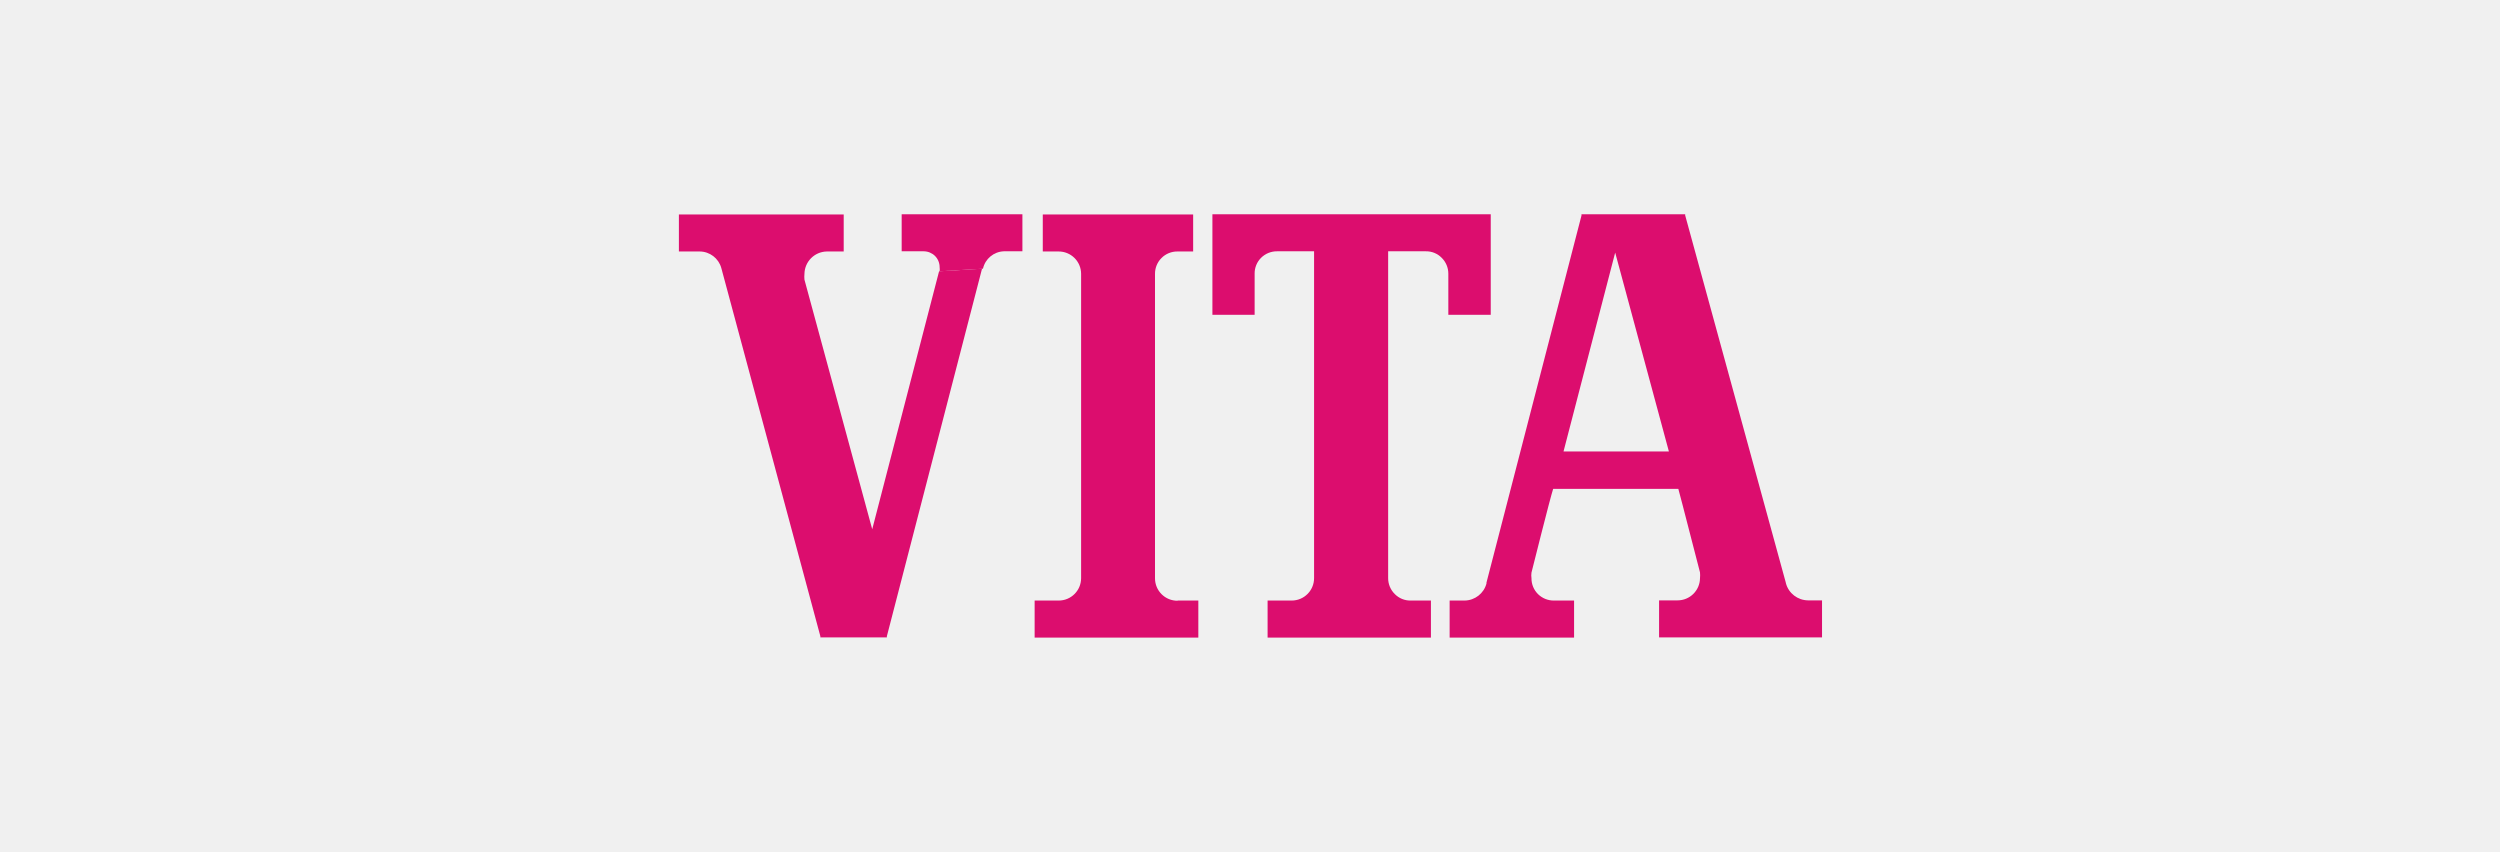
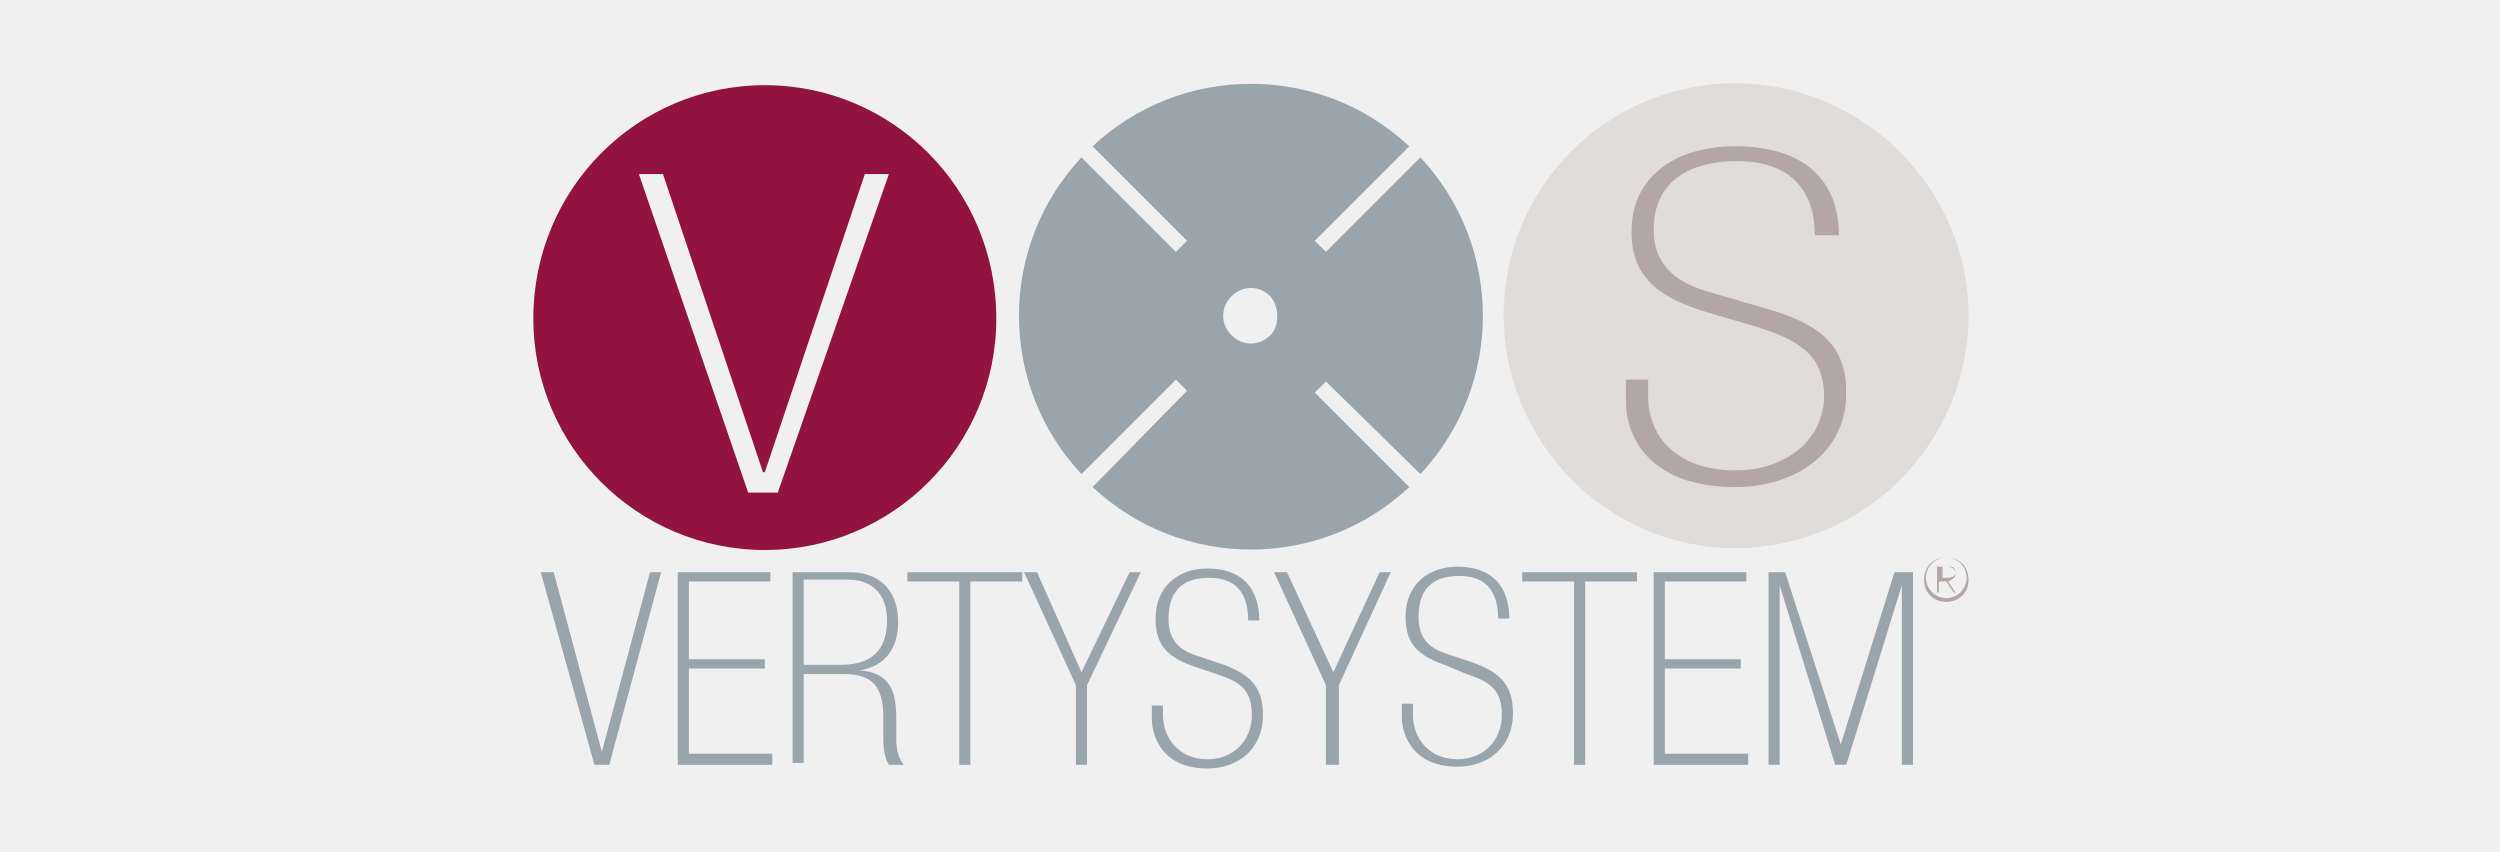
- <svg xmlns="http://www.w3.org/2000/svg" id="Capa_1" data-name="Capa 1" viewBox="0 0 135 46">
-   <defs>
-     <style>.cls-1{fill:#dc0d6e;}</style>
-   </defs>
-   <path class="cls-1" d="M63.59,32.44h0a1.21,1.21,0,0,1-1.22-1.21V14.79s0,0,0,0a1.2,1.2,0,0,1,1.21-1.21h.85v-2H56.31v2h.85a1.21,1.21,0,0,1,1.22,1.21V31.22a1.21,1.21,0,0,1-1.21,1.21h-1.3v2h8.84v-2H63.59" />
-   <path class="cls-1" d="M50.71,14.65,47.1,28.58,43.44,15.1h0a1.55,1.55,0,0,1,0-.31,1.23,1.23,0,0,1,1.21-1.21h.91v-2h-8.9v2h1.12a1.22,1.22,0,0,1,1.17.89v0h0L44.3,34.36l0,.06h3.59l0-.06,5.14-19.85" />
-   <path class="cls-1" d="M53.08,14.51a1.2,1.2,0,0,1,1.13-.94h1v-2H48.69v2h1.19a.88.88,0,0,1,.61.25.86.86,0,0,1,.25.61.83.83,0,0,1,0,.22" />
-   <path class="cls-1" d="M80.41,11.57H65.47V17h2.28V14.78a1.19,1.19,0,0,1,.35-.86,1.21,1.21,0,0,1,.86-.35h2V31.22a1.21,1.21,0,0,1-1.21,1.21h-1.3v2h8.82v-2H76.17a1.17,1.17,0,0,1-.85-.35,1.2,1.2,0,0,1-.36-.86V13.57H77a1.17,1.17,0,0,1,.85.35,1.2,1.2,0,0,1,.36.86V17H80.5V11.57" />
-   <path class="cls-1" d="M84.43,24.38h0l2.79-10.74h0l2.9,10.74H84.43m12,7.07L91,11.63l0-.06h-5.6l0,.07L80.27,31.46l0,.05a1.24,1.24,0,0,1-1.18.92h-.81v2H85v-2H83.91a1.21,1.21,0,0,1-.86-.35,1.19,1.19,0,0,1-.35-.85,1.06,1.06,0,0,1,0-.31h0s1-4,1.17-4.52h6.76l.23.87.94,3.64v0a1.55,1.55,0,0,1,0,.31,1.21,1.21,0,0,1-1.21,1.2H89.59v2h8.8v-2h-.76a1.25,1.25,0,0,1-1.19-.92Z" />
+ <svg xmlns="http://www.w3.org/2000/svg" version="1.1" id="Capa_1" x="0px" y="0px" viewBox="0 0 135 46" style="enable-background:new 0 0 135 46;" xml:space="preserve">
+   <style type="text/css">
+ 	.st0{fill:#38444E;}
+ 	.st1{fill:#E64860;}
+ 	.st2{fill:#808791;}
+ 	.st3{clip-path:url(#SVGID_00000041276828542613600630000005739656582899774859_);fill:#E64860;}
+ 	.st4{fill:none;stroke:#E64860;stroke-width:0.629;stroke-miterlimit:10;}
+ 	.st5{fill:#194374;}
+ 	.st6{fill:#00659B;}
+ 	.st7{fill:#DC0D6E;}
+ 	.st8{fill:#004D80;}
+ 	.st9{fill:#7EA9D6;}
+ 	.st10{fill:#B6D4EF;}
+ 	.st11{fill:#058DC7;}
+ 	.st12{fill:#00559F;}
+ 	.st13{fill:#134A83;}
+ 	.st14{fill:#B51975;}
+ 	.st15{fill:#2497D0;}
+ 	.st16{fill:#D80F3B;}
+ 	.st17{fill:#9BC338;}
+ 	.st18{fill:#008541;}
+ 	.st19{fill:#9DC438;}
+ 	
+ 		.st20{clip-path:url(#SVGID_00000163759164989896661890000008698409144603843761_);fill:url(#SVGID_00000164498736049601748200000001209155323338526653_);}
+ 	
+ 		.st21{clip-path:url(#SVGID_00000093137378316669160510000002145713447291546768_);fill:url(#SVGID_00000087392785316892155350000013882563886004661158_);}
+ 	
+ 		.st22{clip-path:url(#SVGID_00000081631769601745491630000011923197560857254534_);fill:url(#SVGID_00000087371290104629417210000015367122135737955757_);}
+ 	.st23{fill:#F9BE12;}
+ 	.st24{clip-path:url(#SVGID_00000049213973361970460860000003987733456605423785_);}
+ 	.st25{clip-path:url(#SVGID_00000044136774330217827630000017563631117966331520_);}
+ 	.st26{clip-path:url(#SVGID_00000005947585459275757810000007269255577686949030_);}
+ 	.st27{clip-path:url(#SVGID_00000178163571214796961650000012004097776863275912_);}
+ 	.st28{clip-path:url(#SVGID_00000155115999505324560440000012594732462775849096_);}
+ 	.st29{clip-path:url(#SVGID_00000084502333555204837380000017673705616644204419_);}
+ 	.st30{clip-path:url(#SVGID_00000091708750858077570590000008091618574596590246_);}
+ 	.st31{clip-path:url(#SVGID_00000168797201549215706530000016961382607358479286_);}
+ 	.st32{clip-path:url(#SVGID_00000060726898465817706110000008660894455529616040_);}
+ 	
+ 		.st33{clip-path:url(#SVGID_00000044164870653282632270000018080715025949813182_);fill:url(#SVGID_00000171697032796730765870000018398852164402655883_);}
+ 	.st34{clip-path:url(#SVGID_00000155867628939521235370000012692178102870927507_);}
+ 	.st35{clip-path:url(#SVGID_00000006701789343453755940000004156290553008791180_);}
+ 	.st36{clip-path:url(#SVGID_00000157272029468024405330000005658668370132772232_);}
+ 	.st37{clip-path:url(#SVGID_00000129207425266142500660000014584677563440032416_);}
+ 	.st38{clip-path:url(#SVGID_00000078019320541520755920000006323688454082946488_);}
+ 	.st39{clip-path:url(#SVGID_00000018197873181421856190000014136948546482011287_);}
+ 	.st40{fill:#009BDA;}
+ 	.st41{fill:#CE1620;}
+ 	.st42{fill:#171915;}
+ 	.st43{fill:#E30750;}
+ 	.st44{fill:#5775B5;}
+ 	.st45{fill:none;stroke:#5775B5;stroke-width:0.58;}
+ 	.st46{fill:#5A595C;}
+ 	.st47{fill:#FFFFFF;}
+ 	.st48{fill:#364F8F;}
+ 	.st49{fill:none;stroke:#364F8F;stroke-width:0.387;}
+ 	.st50{fill:none;stroke:#364F8F;stroke-width:1.335;stroke-linecap:round;}
+ 	.st51{fill:#656362;}
+ 	.st52{fill:#C8D44A;}
+ 	.st53{fill:#E42E38;}
+ 	.st54{fill:none;stroke:#FFFFFF;stroke-width:0.452;stroke-miterlimit:10;}
+ 	.st55{fill:#51B054;}
+ 	.st56{fill:#0079BB;}
+ 	.st57{fill:#086EB0;}
+ 	.st58{fill:#99A4AB;}
+ 	.st59{fill:#B2A7A5;}
+ 	.st60{fill:#931340;}
+ 	.st61{fill:#DFDCD9;}
+ 	.st62{fill:#27A1D7;}
+ 	.st63{fill:none;stroke:#000000;stroke-width:0.149;stroke-linejoin:bevel;stroke-miterlimit:22.926;}
+ 	.st64{fill:none;stroke:#000000;stroke-width:0.159;stroke-miterlimit:22.926;}
+ 	.st65{fill:#EA3D36;stroke:#ED1C24;stroke-width:0.142;stroke-linejoin:round;}
+ 	.st66{fill:#EA3D36;}
+ </style>
+   <g>
+     <polygon class="st58" points="29.2,30.9 29.9,30.9 32.5,40.6 32.5,40.6 35.1,30.9 35.7,30.9 32.9,41.3 32.1,41.3  " />
+     <polygon class="st58" points="36.6,30.9 41.6,30.9 41.6,31.4 37.2,31.4 37.2,35.6 41.3,35.6 41.3,36.1 37.2,36.1 37.2,40.7    41.7,40.7 41.7,41.3 36.6,41.3  " />
+     <path class="st58" d="M45.4,35.9c1.2,0,2.5-0.4,2.5-2.4c0-1.4-0.8-2.2-2.1-2.2h-2.4v4.6H45.4z M42.8,30.9h3.1   c1.4,0,2.6,0.8,2.6,2.7c0,1.4-0.7,2.4-2.1,2.6v0c1.7,0.1,2,1.2,2,2.6v1.1c0,0.6,0.1,1,0.4,1.4H48c-0.2-0.3-0.3-0.8-0.3-1.4v-1.1   c0-1.5-0.4-2.4-2.1-2.4h-2.2v4.8h-0.6V30.9z" />
+     <polygon class="st58" points="51.8,31.4 49,31.4 49,30.9 55.2,30.9 55.2,31.4 52.4,31.4 52.4,41.3 51.8,41.3  " />
+     <polygon class="st58" points="58.1,37 55.3,30.9 56,30.9 58.4,36.3 61,30.9 61.6,30.9 58.7,37 58.7,41.3 58.1,41.3  " />
+     <path class="st58" d="M62.8,38.6c0,1.3,0.9,2.4,2.4,2.4c1.4,0,2.4-1,2.4-2.4c0-1.4-0.7-1.8-1.9-2.2l-1.2-0.4   c-1.4-0.5-2.1-1.1-2.1-2.6c0-1.7,1.2-2.7,2.8-2.7c1.9,0,2.8,1.1,2.8,2.8h-0.6c0-1.4-0.6-2.3-2.1-2.3c-1.2,0-2.2,0.5-2.2,2.2   c0,1.2,0.6,1.7,1.5,2l1.5,0.5c1.3,0.5,2.1,1.1,2.1,2.7c0,1.9-1.4,2.9-3,2.9c-2.4,0-3-1.7-3-2.7v-0.7h0.6V38.6z" />
+     <polygon class="st58" points="71.6,37 68.8,30.9 69.5,30.9 72,36.3 74.5,30.9 75.1,30.9 72.3,37 72.3,41.3 71.6,41.3  " />
+     <path class="st58" d="M76.3,38.6c0,1.3,0.9,2.4,2.4,2.4c1.4,0,2.4-1,2.4-2.4c0-1.4-0.7-1.8-1.9-2.2L78,35.9   c-1.4-0.5-2.1-1.1-2.1-2.6c0-1.7,1.2-2.7,2.8-2.7c1.9,0,2.8,1.1,2.8,2.8h-0.6c0-1.4-0.6-2.3-2.1-2.3c-1.2,0-2.2,0.5-2.2,2.2   c0,1.2,0.6,1.7,1.5,2l1.5,0.5c1.3,0.5,2.1,1.1,2.1,2.7c0,1.9-1.4,2.9-3,2.9c-2.4,0-3-1.7-3-2.7v-0.7h0.6V38.6z" />
+     <polygon class="st58" points="85,31.4 82.2,31.4 82.2,30.9 88.4,30.9 88.4,31.4 85.6,31.4 85.6,41.3 85,41.3  " />
+     <polygon class="st58" points="89.3,30.9 94.3,30.9 94.3,31.4 89.9,31.4 89.9,35.6 94,35.6 94,36.1 89.9,36.1 89.9,40.7 94.4,40.7    94.4,41.3 89.3,41.3  " />
+     <polygon class="st58" points="102.7,31.6 102.7,31.6 99.7,41.3 99.1,41.3 96.1,31.6 96.1,31.6 96.1,41.3 95.5,41.3 95.5,30.9    96.4,30.9 99.4,40.2 99.4,40.2 102.3,30.9 103.3,30.9 103.3,41.3 102.7,41.3  " />
+     <path class="st59" d="M104.8,31.2h0.4c0.2,0,0.4-0.1,0.4-0.3c0-0.2-0.1-0.3-0.3-0.3h-0.4V31.2z M104.6,30.6h0.5   c0.3,0,0.5,0.1,0.5,0.4c0,0.2-0.2,0.3-0.4,0.4l0.4,0.6h-0.1l-0.4-0.6h-0.4V32h-0.1V30.6z M105.1,32.3c0.6,0,1.1-0.5,1.1-1.1   s-0.5-1.1-1.1-1.1c-0.6,0-1.1,0.5-1.1,1.1S104.5,32.3,105.1,32.3 M105.1,30.1c0.7,0,1.2,0.5,1.2,1.2c0,0.7-0.5,1.2-1.2,1.2   c-0.7,0-1.2-0.5-1.2-1.2C103.9,30.6,104.4,30.1,105.1,30.1" />
+     <rect x="87.5" y="7.7" class="st59" width="12.2" height="18.9" />
+     <path class="st58" d="M68.6,18.1c-0.6,0.6-1.5,0.6-2.1,0c-0.6-0.6-0.6-1.5,0-2.1c0.6-0.6,1.5-0.6,2.1,0   C69.1,16.6,69.1,17.6,68.6,18.1 M76.7,25.6c4.5-4.8,4.5-12.3,0-17.1l-5.1,5.1L71,13l5.1-5.1c-4.8-4.5-12.3-4.5-17.1,0l5.1,5.1   l-0.6,0.6l-5.1-5.1c-4.5,4.8-4.5,12.3,0,17.1l5.1-5.1l0.6,0.6L59,26.3c4.8,4.5,12.3,4.5,17.1,0L71,21.2l0.6-0.6L76.7,25.6z" />
+     <path class="st60" d="M42,26.6h-1.6L34.5,9.4h1.3l5.4,16.1h0.1l5.4-16.1H48L42,26.6z M41.3,4.6c-6.9,0-12.5,5.6-12.5,12.6   c0,6.9,5.6,12.5,12.5,12.5c6.9,0,12.5-5.6,12.5-12.5C53.8,10.2,48.2,4.6,41.3,4.6" />
+     <path class="st61" d="M93.7,26.3c-4.8,0-5.9-2.9-5.9-4.6v-1.2h1.2v0.9c0,2.3,1.7,4,4.7,4c2.9,0,4.8-1.8,4.8-4   c0-2.3-1.5-3.1-3.8-3.8l-2.4-0.7c-2.7-0.8-4.2-1.9-4.2-4.4c0-2.9,2.3-4.6,5.6-4.6c3.8,0,5.6,1.9,5.6,4.8H98c0-2.4-1.3-4-4.2-4   c-2.3,0-4.5,0.9-4.5,3.7c0,2,1.3,2.9,3.1,3.4l3.1,0.9c2.7,0.8,4.2,1.9,4.2,4.5C99.7,24.5,96.9,26.3,93.7,26.3 M93.7,4.5   c-6.9,0-12.5,5.6-12.5,12.5c0,6.9,5.6,12.6,12.5,12.6c6.9,0,12.6-5.6,12.6-12.6C106.3,10.2,100.6,4.5,93.7,4.5" />
+   </g>
</svg>
